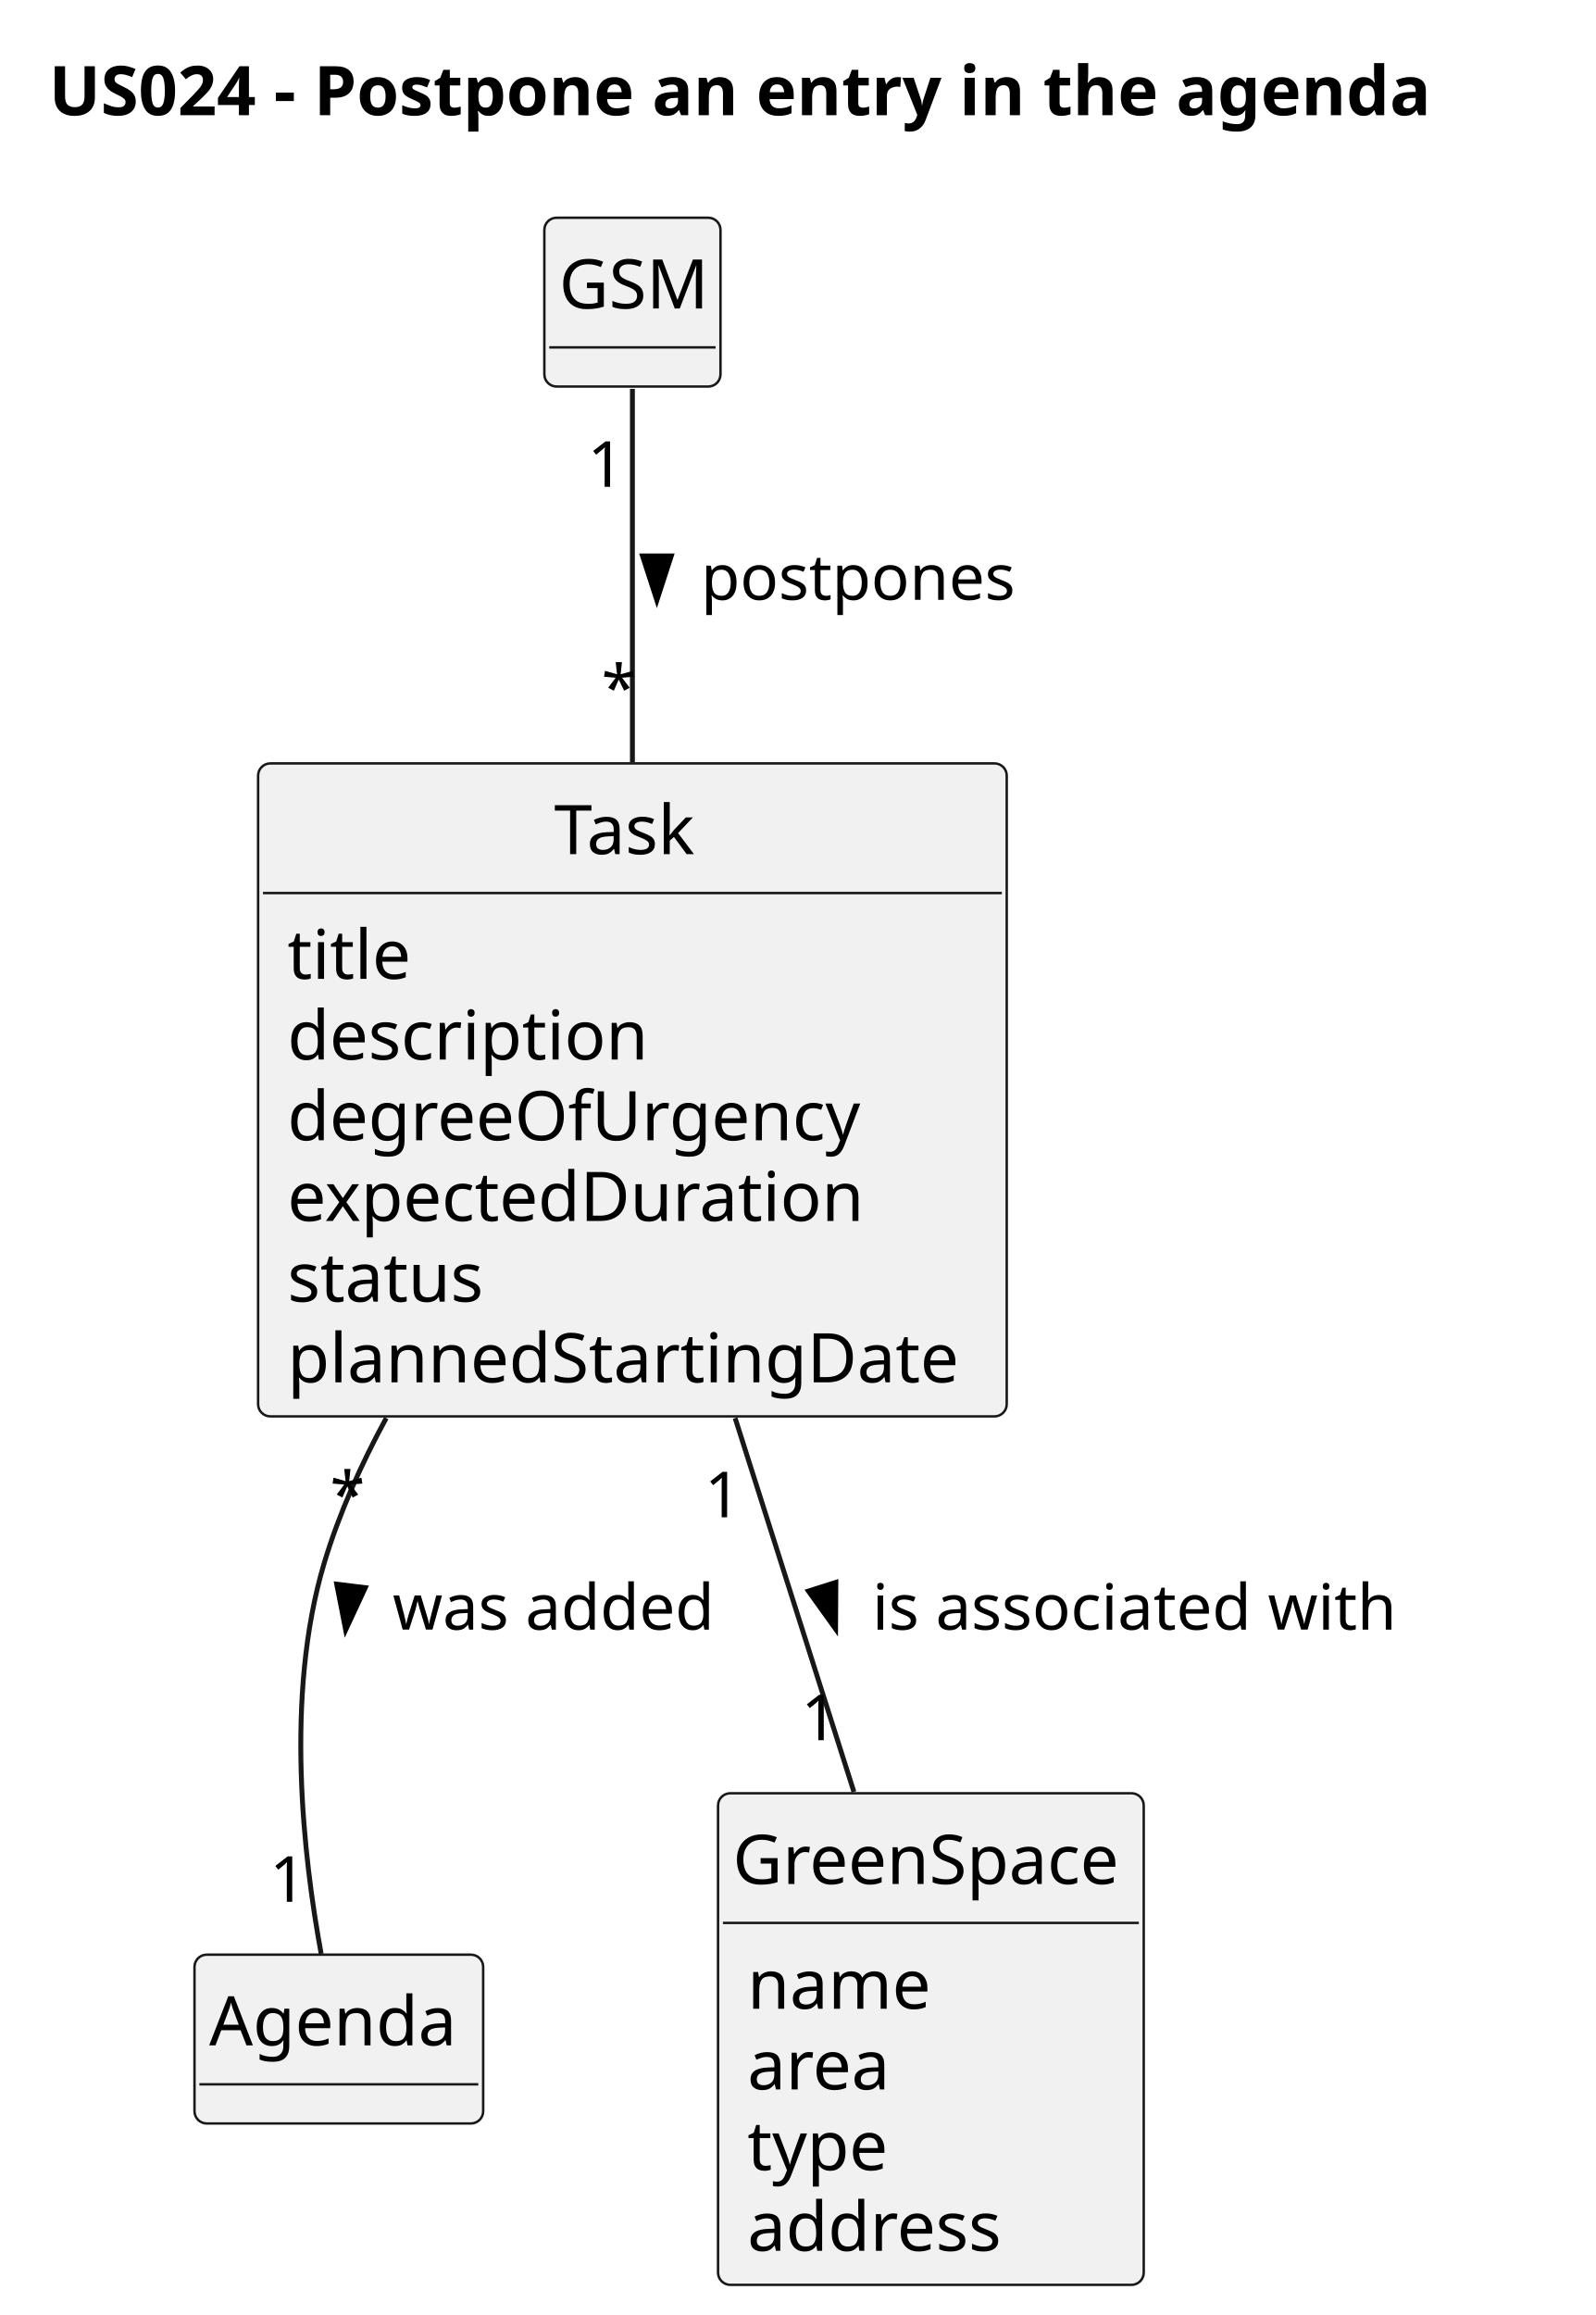
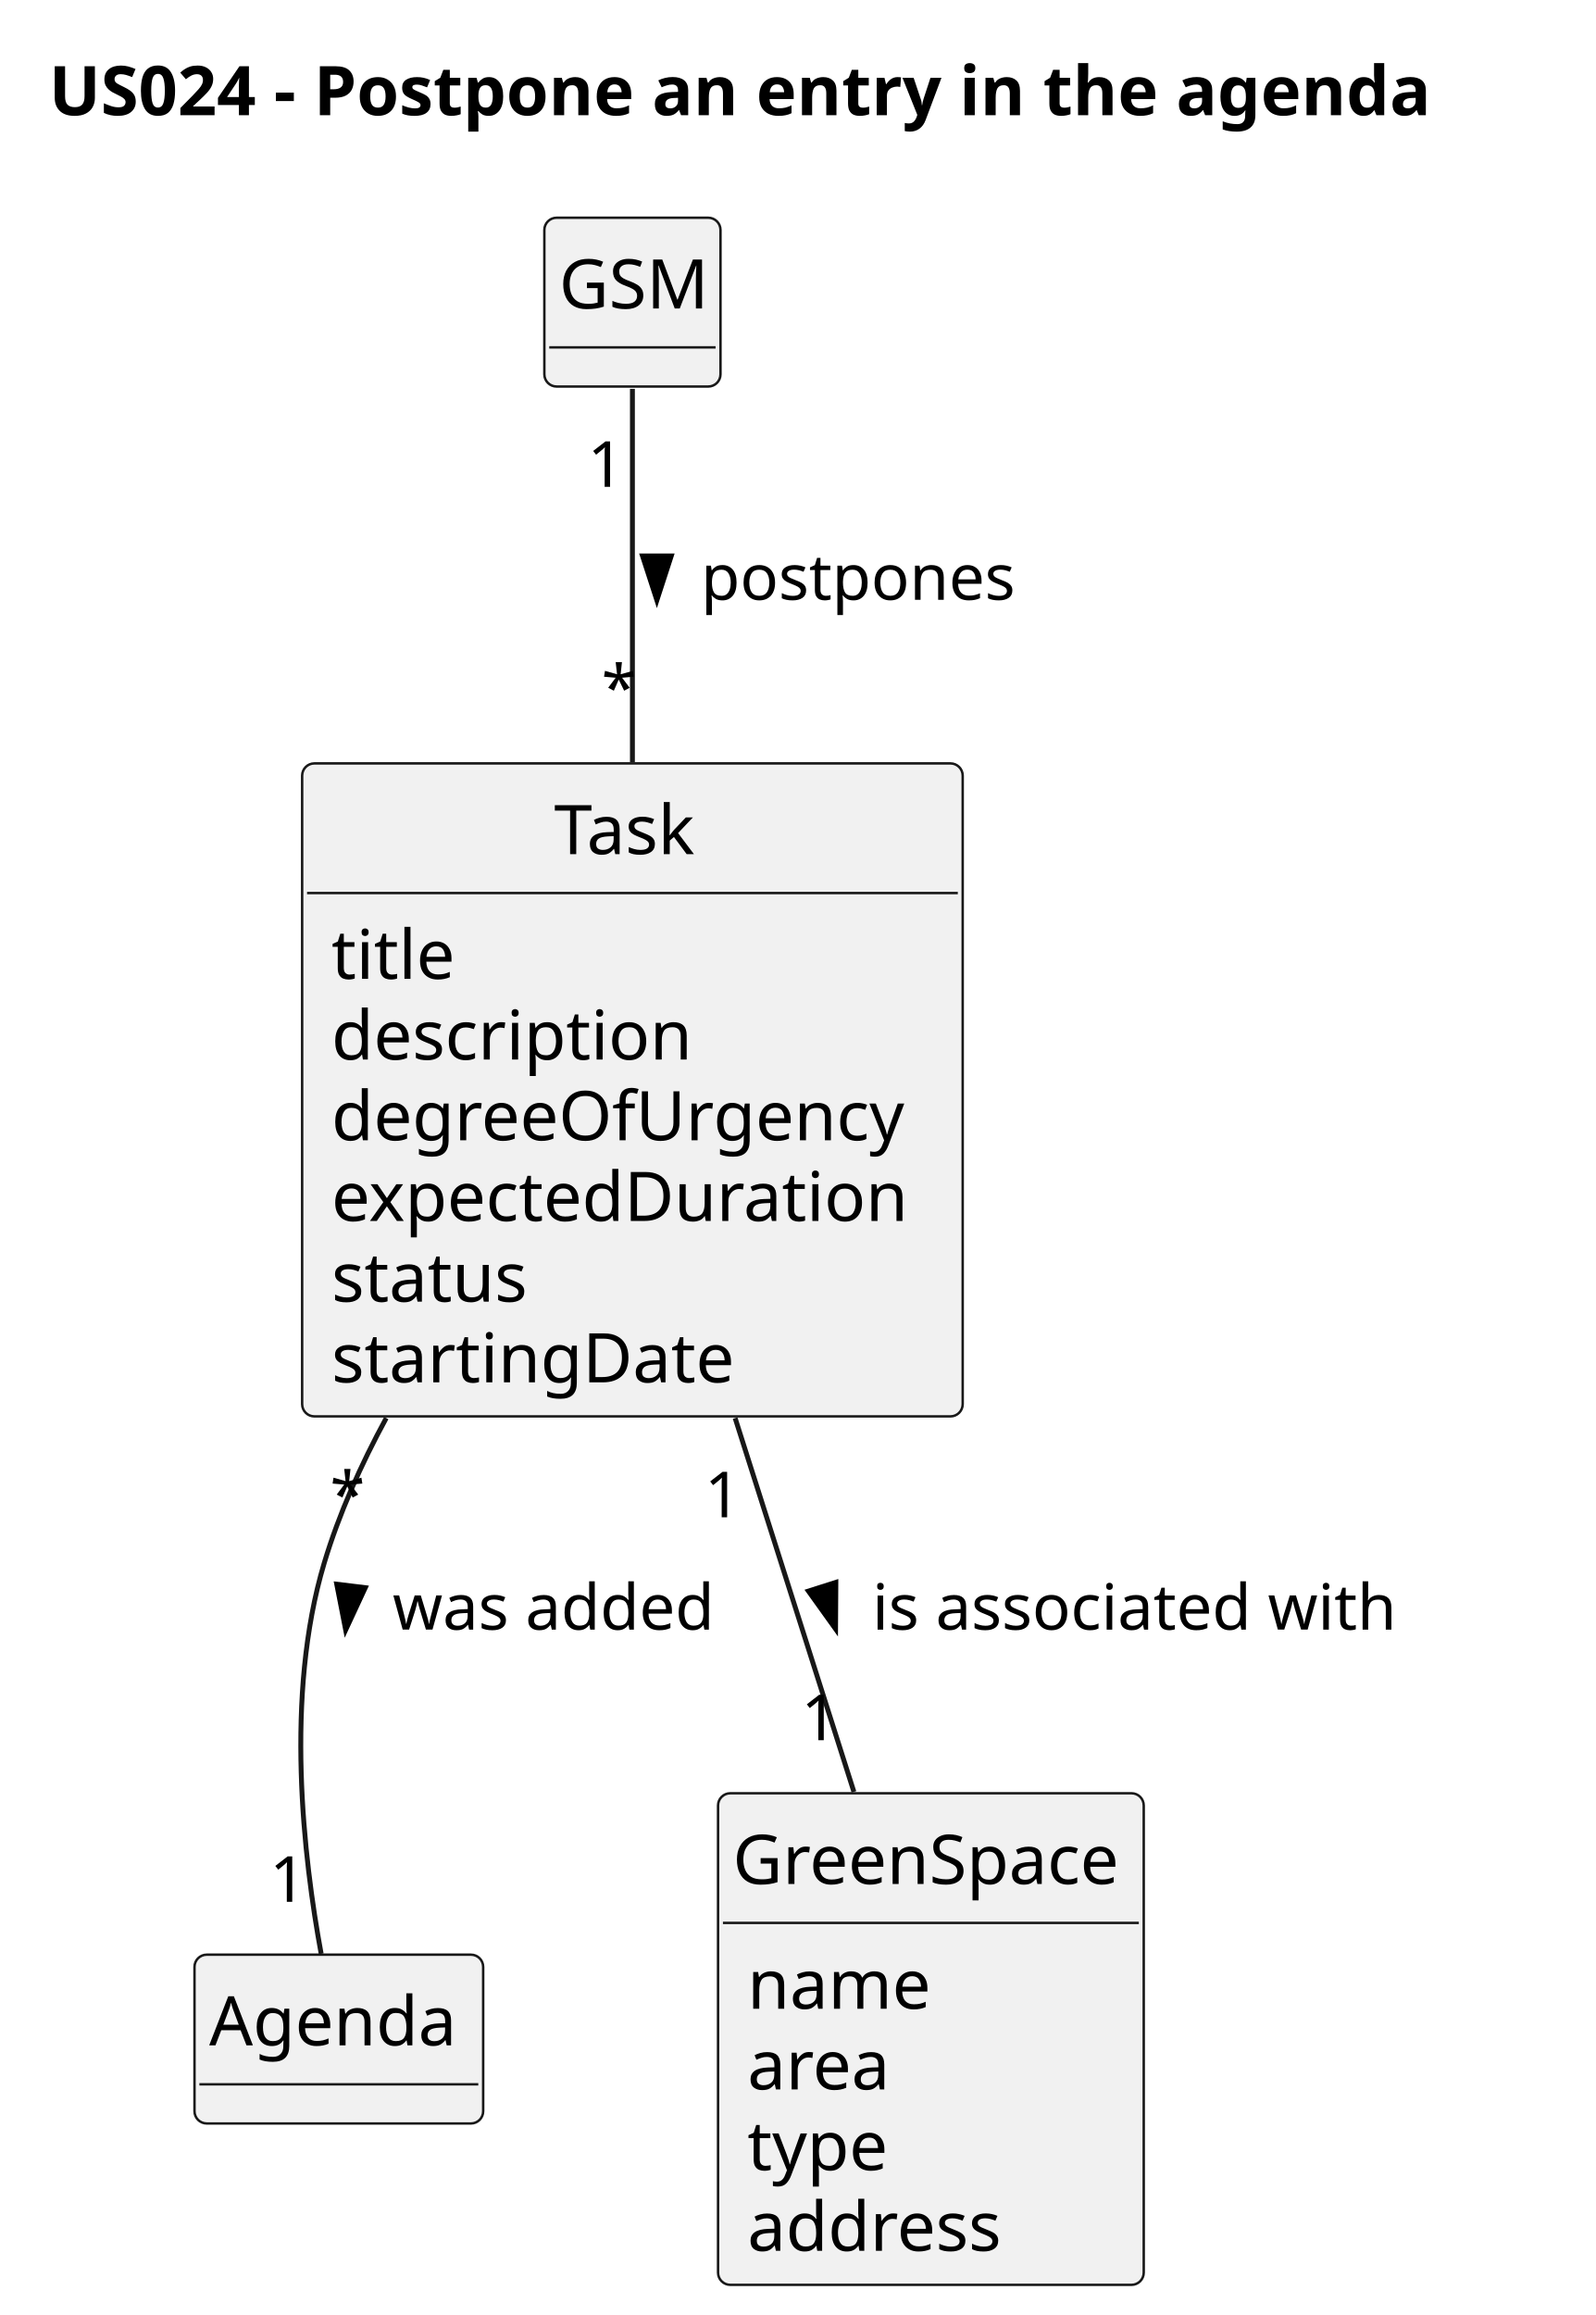
<svg xmlns="http://www.w3.org/2000/svg" contentStyleType="text/css" height="473px" preserveAspectRatio="none" style="width:326px;height:473px;background:#FFFFFF;" version="1.1" viewBox="0 0 326 473" width="326px" zoomAndPan="magnify">
  <defs />
  <g>
    <text fill="#000000" font-family="sans-serif" font-size="14" font-weight="bold" lengthAdjust="spacing" textLength="298" x="10" y="23.535">US024 - Postpone an entry in the agenda</text>
    <g id="elem_Agenda">
      <rect codeLine="14" fill="#F1F1F1" height="34.488" id="Agenda" rx="2.5" ry="2.5" style="stroke:#181818;stroke-width:0.5;" width="59" x="39.75" y="399.378" />
      <text fill="#000000" font-family="sans-serif" font-size="14" lengthAdjust="spacing" textLength="53" x="42.75" y="417.913">Agenda</text>
      <line style="stroke:#181818;stroke-width:0.5;" x1="40.75" x2="97.75" y1="425.867" y2="425.867" />
    </g>
    <g id="elem_Task">
-       <rect codeLine="17" fill="#F1F1F1" height="133.418" id="Task" rx="2.5" ry="2.5" style="stroke:#181818;stroke-width:0.5;" width="153" x="52.75" y="155.978" />
+       <rect codeLine="17" fill="#F1F1F1" height="133.418" id="Task" rx="2.5" ry="2.5" style="stroke:#181818;stroke-width:0.5;" width="135" x="61.75" y="155.978" />
      <text fill="#000000" font-family="sans-serif" font-size="14" lengthAdjust="spacing" textLength="32" x="113.25" y="174.513">Task</text>
-       <line style="stroke:#181818;stroke-width:0.5;" x1="53.75" x2="204.75" y1="182.467" y2="182.467" />
-       <text fill="#000000" font-family="sans-serif" font-size="14" lengthAdjust="spacing" textLength="26" x="58.75" y="200.002">title</text>
-       <text fill="#000000" font-family="sans-serif" font-size="14" lengthAdjust="spacing" textLength="77" x="58.75" y="216.49">description</text>
-       <text fill="#000000" font-family="sans-serif" font-size="14" lengthAdjust="spacing" textLength="120" x="58.75" y="232.978">degreeOfUrgency</text>
-       <text fill="#000000" font-family="sans-serif" font-size="14" lengthAdjust="spacing" textLength="123" x="58.75" y="249.467">expectedDuration</text>
-       <text fill="#000000" font-family="sans-serif" font-size="14" lengthAdjust="spacing" textLength="41" x="58.75" y="265.955">status</text>
-       <text fill="#000000" font-family="sans-serif" font-size="14" lengthAdjust="spacing" textLength="141" x="58.75" y="282.443">plannedStartingDate</text>
+       <line style="stroke:#181818;stroke-width:0.5;" x1="62.75" x2="195.75" y1="182.467" y2="182.467" />
+       <text fill="#000000" font-family="sans-serif" font-size="14" lengthAdjust="spacing" textLength="26" x="67.75" y="200.002">title</text>
+       <text fill="#000000" font-family="sans-serif" font-size="14" lengthAdjust="spacing" textLength="77" x="67.75" y="216.49">description</text>
+       <text fill="#000000" font-family="sans-serif" font-size="14" lengthAdjust="spacing" textLength="120" x="67.75" y="232.978">degreeOfUrgency</text>
+       <text fill="#000000" font-family="sans-serif" font-size="14" lengthAdjust="spacing" textLength="123" x="67.75" y="249.467">expectedDuration</text>
+       <text fill="#000000" font-family="sans-serif" font-size="14" lengthAdjust="spacing" textLength="41" x="67.75" y="265.955">status</text>
+       <text fill="#000000" font-family="sans-serif" font-size="14" lengthAdjust="spacing" textLength="84" x="67.75" y="282.443">startingDate</text>
    </g>
    <g id="elem_GSM">
      <rect codeLine="26" fill="#F1F1F1" height="34.488" id="GSM" rx="2.5" ry="2.5" style="stroke:#181818;stroke-width:0.5;" width="36" x="111.25" y="44.488" />
      <text fill="#000000" font-family="sans-serif" font-size="14" lengthAdjust="spacing" textLength="30" x="114.25" y="63.023">GSM</text>
      <line style="stroke:#181818;stroke-width:0.5;" x1="112.25" x2="146.25" y1="70.977" y2="70.977" />
    </g>
    <g id="elem_GreenSpace">
      <rect codeLine="29" fill="#F1F1F1" height="100.441" id="GreenSpace" rx="2.5" ry="2.5" style="stroke:#181818;stroke-width:0.5;" width="87" x="146.75" y="366.398" />
      <text fill="#000000" font-family="sans-serif" font-size="14" lengthAdjust="spacing" textLength="81" x="149.75" y="384.933">GreenSpace</text>
      <line style="stroke:#181818;stroke-width:0.5;" x1="147.75" x2="232.75" y1="392.887" y2="392.887" />
      <text fill="#000000" font-family="sans-serif" font-size="14" lengthAdjust="spacing" textLength="38" x="152.75" y="410.422">name</text>
      <text fill="#000000" font-family="sans-serif" font-size="14" lengthAdjust="spacing" textLength="30" x="152.75" y="426.91">area</text>
      <text fill="#000000" font-family="sans-serif" font-size="14" lengthAdjust="spacing" textLength="29" x="152.75" y="443.398">type</text>
      <text fill="#000000" font-family="sans-serif" font-size="14" lengthAdjust="spacing" textLength="54" x="152.75" y="459.887">address</text>
    </g>
    <g id="link_Task_Agenda">
      <path codeLine="37" d="M78.94,289.738 C73.75,299.278 69.28,309.298 66.25,319.398 C58.14,346.458 62.05,379.718 65.64,399.208 " fill="none" id="Task-Agenda" style="stroke:#181818;stroke-width:1.0;" />
      <polygon fill="#000000" points="70.647,333.017,74.655,324.392,68.82,323.683,70.647,333.017" style="stroke:#000000;stroke-width:1.0;" />
      <text fill="#000000" font-family="sans-serif" font-size="13" lengthAdjust="spacing" textLength="66" x="80.25" y="332.967">was added</text>
      <text fill="#000000" font-family="sans-serif" font-size="13" lengthAdjust="spacing" textLength="6" x="67.442" y="310.011">*</text>
      <text fill="#000000" font-family="sans-serif" font-size="13" lengthAdjust="spacing" textLength="8" x="55.119" y="388.575">1</text>
    </g>
    <g id="link_Task_GreenSpace">
      <path codeLine="38" d="M150.24,289.738 C158.2,314.788 167.12,342.858 174.52,366.118 " fill="none" id="Task-GreenSpace" style="stroke:#181818;stroke-width:1.0;" />
      <polygon fill="#000000" points="170.765,332.819,170.825,323.308,165.224,325.089,170.765,332.819" style="stroke:#000000;stroke-width:1.0;" />
      <text fill="#000000" font-family="sans-serif" font-size="13" lengthAdjust="spacing" textLength="113" x="178.25" y="332.967">is associated with</text>
      <text fill="#000000" font-family="sans-serif" font-size="13" lengthAdjust="spacing" textLength="8" x="143.992" y="310.011">1</text>
      <text fill="#000000" font-family="sans-serif" font-size="13" lengthAdjust="spacing" textLength="8" x="163.745" y="355.552">1</text>
    </g>
    <g id="link_GSM_Task">
      <path codeLine="39" d="M129.25,79.448 C129.25,97.618 129.25,127.818 129.25,155.718 " fill="none" id="GSM-Task" style="stroke:#181818;stroke-width:1.0;" />
      <polygon fill="#000000" points="134.25,122.634,137.189,113.588,131.311,113.588,134.25,122.634" style="stroke:#000000;stroke-width:1.0;" />
      <text fill="#000000" font-family="sans-serif" font-size="13" lengthAdjust="spacing" textLength="66" x="143.25" y="122.547">postpones</text>
      <text fill="#000000" font-family="sans-serif" font-size="13" lengthAdjust="spacing" textLength="8" x="120.075" y="99.469">1</text>
      <text fill="#000000" font-family="sans-serif" font-size="13" lengthAdjust="spacing" textLength="6" x="122.922" y="145.159">*</text>
    </g>
  </g>
</svg>
